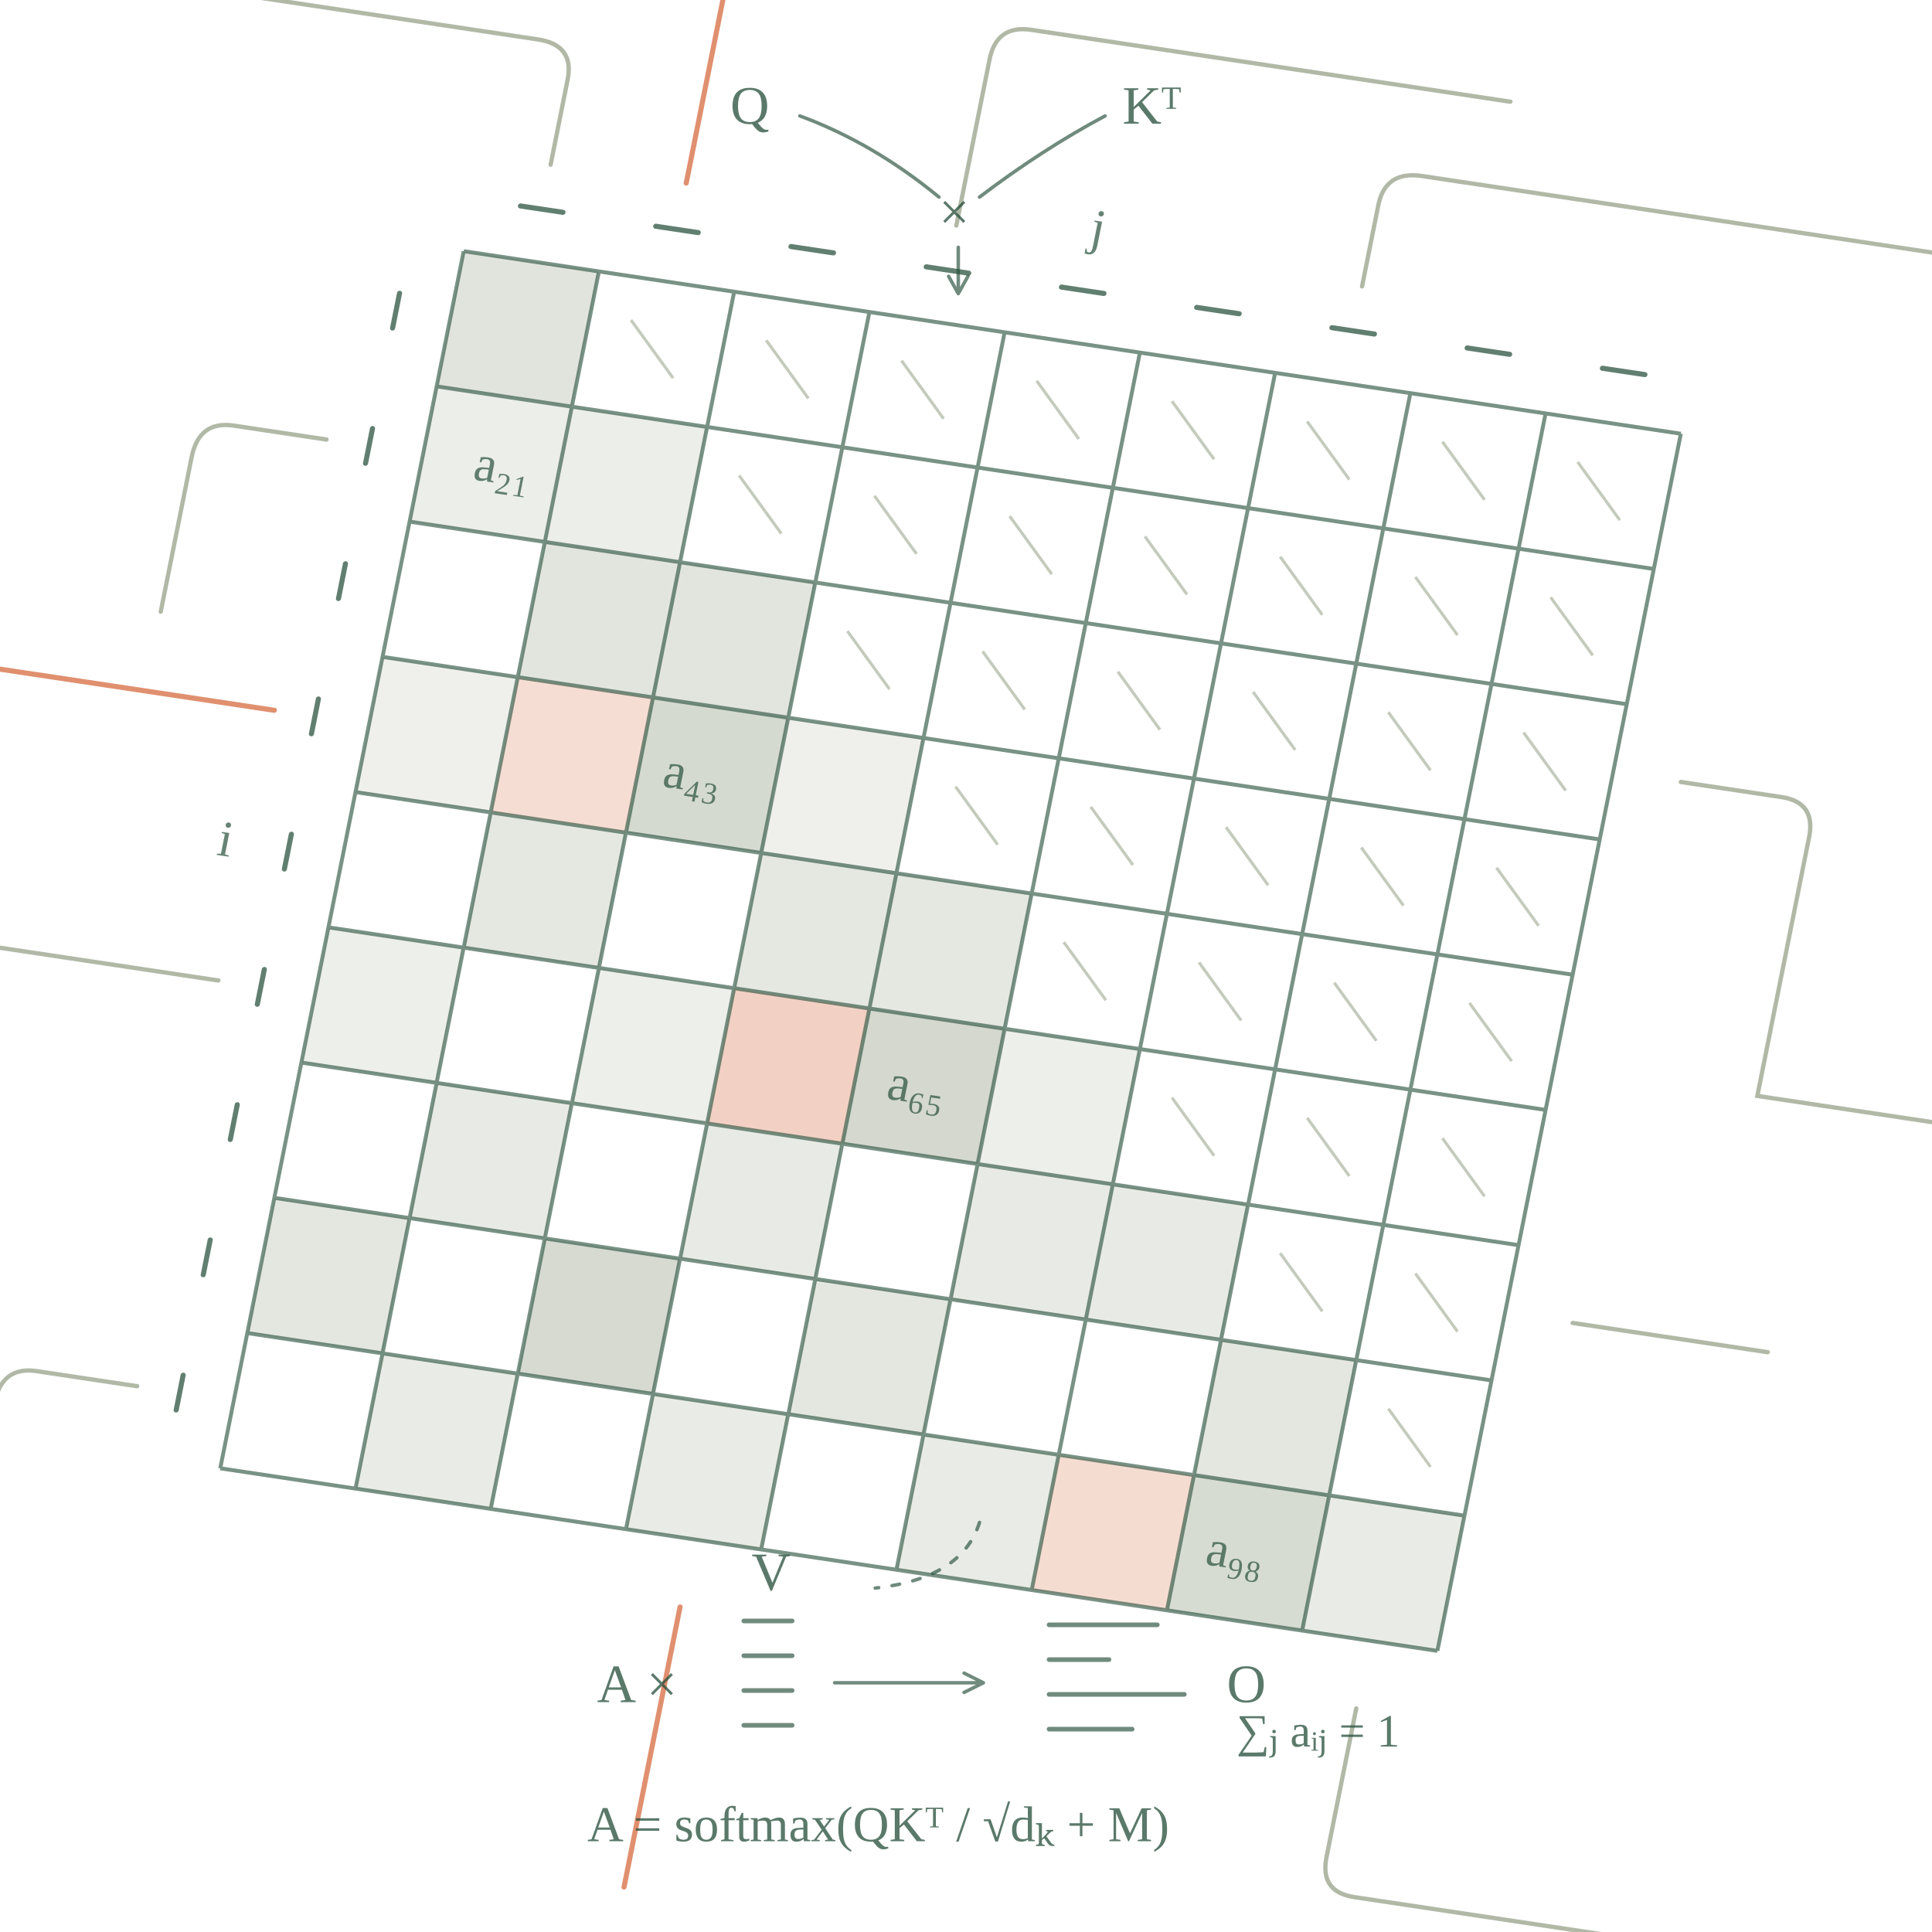
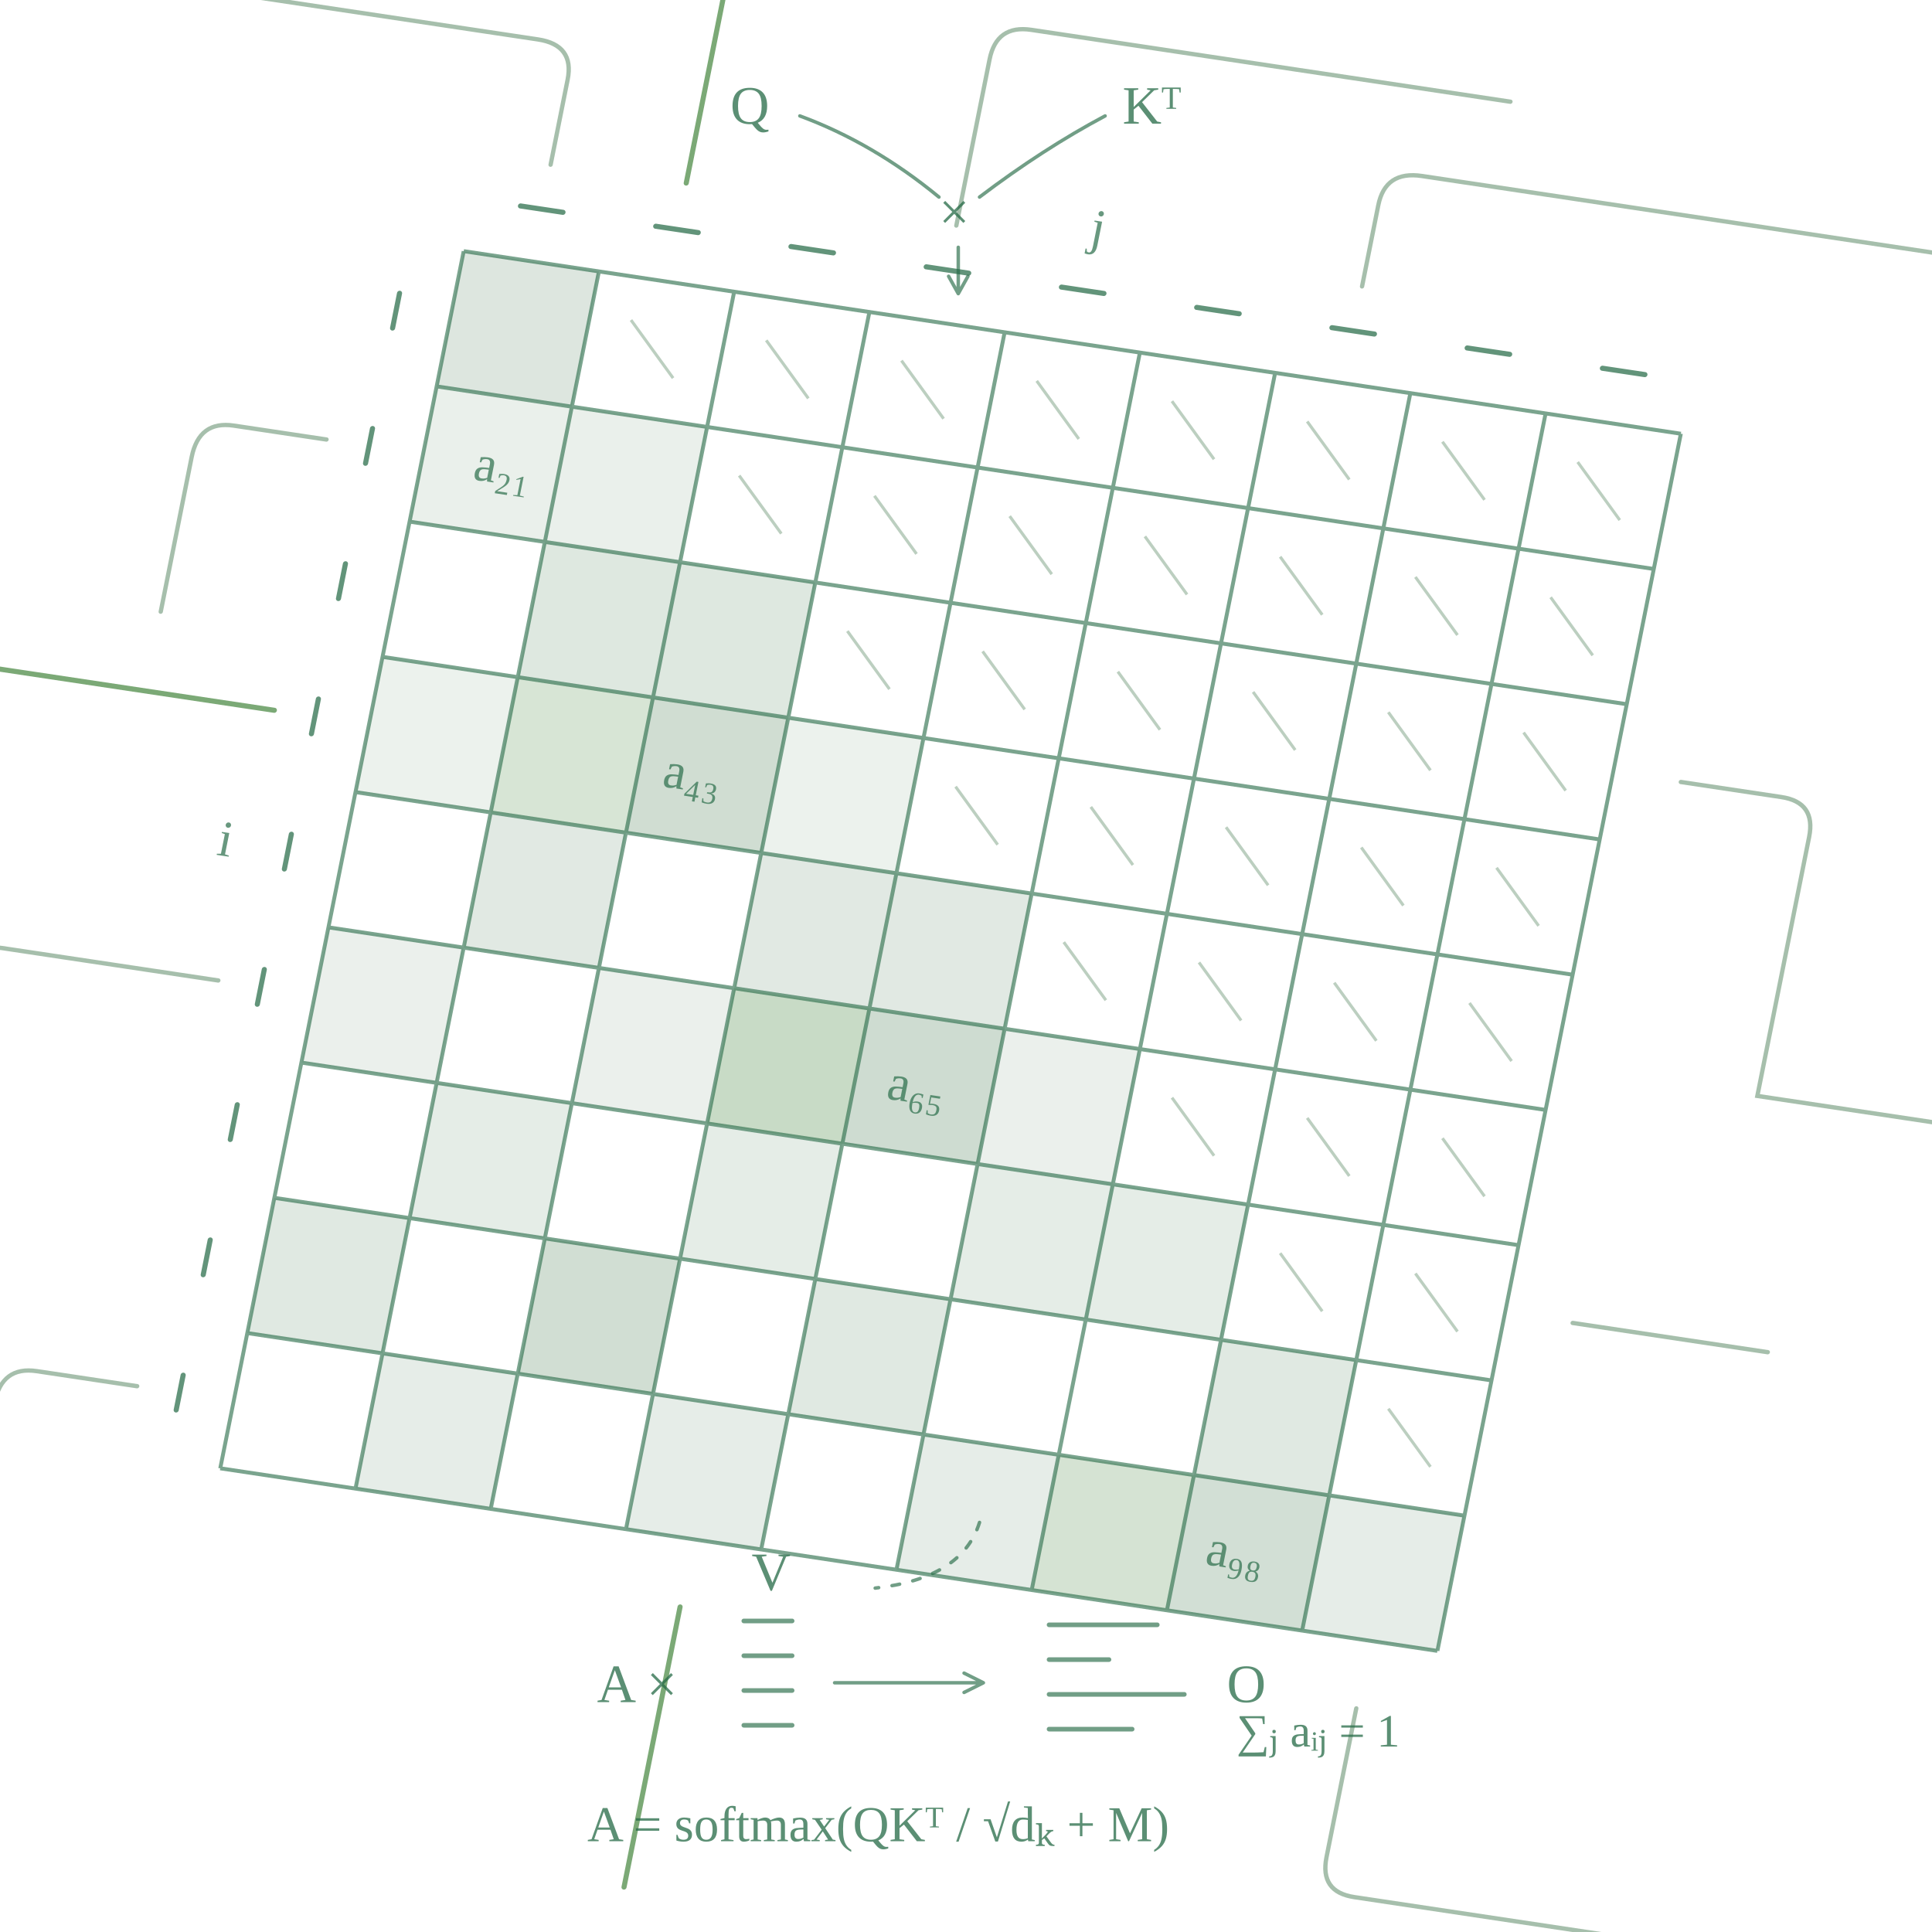
<svg xmlns="http://www.w3.org/2000/svg" viewBox="0 0 1000 1000" fill="none">
  <g transform="matrix(1 .15 -.2 1 240 130)">
-     <g fill="#879477">
+     <g fill="#779d7f">
      <path d="M0 0h70v70H0z" opacity=".25" />
      <path d="M0 70h70v70H0zM70 70h70v70H70z" opacity=".16" />
      <path d="M70 140h70v70H70zM140 140h70v70H140z" opacity=".24" />
      <path d="M0 210h70v70H0zM210 210h70v70H210z" opacity=".14" />
      <path d="M140 210h70v70H140z" opacity=".35" />
      <path d="M70 280h70v70H70zM210 280h70v70H210zM280 280h70v70H280z" opacity=".22" />
      <path d="M0 350h70v70H0zM140 350h70v70H140zM350 350h70v70H350z" opacity=".15" />
      <path d="M280 350h70v70H280z" opacity=".36" />
      <path d="M70 420h70v70H70zM210 420h70v70H210zM350 420h70v70H350zM420 420h70v70H420z" opacity=".19" />
      <path d="M0 490h70v70H0zM280 490h70v70H280zM490 490h70v70H490z" opacity=".23" />
      <path d="M140 490h70v70H140z" opacity=".34" />
      <path d="M70 560h70v70H70zM210 560h70v70H210zM350 560h70v70H350zM560 560h70v70H560z" opacity=".18" />
      <path d="M490 560h70v70H490z" opacity=".33" />
    </g>
-     <g fill="#d66b3f">
+     <g fill="#4f8c48">
      <path d="M70 210h70v70H70z" opacity=".23" />
      <path d="M210 350h70v70H210z" opacity=".31" />
      <path d="M420 560h70v70H420z" opacity=".24" />
    </g>
-     <g stroke="#264f3b" stroke-width="2" opacity=".62">
+     <g stroke="#286c48" stroke-width="2" opacity=".62">
      <path d="M0 0V630M70 0V630M140 0V630M210 0V630M280 0V630M350 0V630M420 0V630M490 0V630M560 0V630M630 0V630" />
      <path d="M0 0H630M0 70H630M0 140H630M0 210H630M0 280H630M0 350H630M0 420H630M0 490H630M0 560H630M0 630H630" />
    </g>
-     <g stroke="#264f3b" stroke-width="2.6" stroke-linecap="round" opacity=".73">
+     <g stroke="#286c48" stroke-width="2.6" stroke-linecap="round" opacity=".73">
      <path d="M24-27H46M94-27H116M164-27H186M234-27H256M304-27H326M374-27H396M444-27H466M514-27H536M584-27H606" />
      <path d="M-28 26V44M-28 96V114M-28 166V184M-28 236V254M-28 306V324M-28 376V394M-28 446V464M-28 516V534M-28 586V604" />
    </g>
-     <g stroke="#879477" stroke-width="2.2" stroke-linecap="round" opacity=".65">
+     <g stroke="#779d7f" stroke-width="2.2" stroke-linecap="round" opacity=".65">
      <path d="M35-50V-94Q35-112 16-112H-165M245-50V-136Q245-154 263-154H511M455-50V-92Q455-110 474-110H758" />
      <path d="M-50 105H-98Q-116 105-116 124V204M-50 385H-162Q-181 385-181 405V540M-50 595H-102Q-120 595-120 614V818" />
      <path d="M665 175H717Q735 175 735 193V327H843M665 455H766M595 665V742Q595 760 613 760H819" />
    </g>
-     <path d="M-193 245H-49M105-51V-180M245 665V810" stroke="#d66b3f" stroke-width="2.6" stroke-linecap="round" opacity=".75" />
-     <g stroke="#879477" stroke-width="1.5" opacity=".49">
+     <path d="M-193 245H-49M105-51V-180M245 665V810" stroke="#4f8c48" stroke-width="2.6" stroke-linecap="round" opacity=".75" />
+     <g stroke="#779d7f" stroke-width="1.5" opacity=".49">
      <path d="m91 22 27 26m43-26 27 26m43-26 27 26m43-26 27 26m43-26 27 26m43-26 27 26m43-26 27 26m43-26 27 26" />
      <path d="m161 92 27 26m43-26 27 26m43-26 27 26m43-26 27 26m43-26 27 26m43-26 27 26m43-26 27 26" />
      <path d="m231 162 27 26m43-26 27 26m43-26 27 26m43-26 27 26m43-26 27 26m43-26 27 26" />
      <path d="m301 232 27 26m43-26 27 26m43-26 27 26m43-26 27 26m43-26 27 26" />
      <path d="m371 302 27 26m43-26 27 26m43-26 27 26m43-26 27 26m-167 44 27 26m43-26 27 26m43-26 27 26m-97 44 27 26m43-26 27 26m-27 44 27 26" />
    </g>
-     <g fill="#264f3b" font-family="Georgia, 'Times New Roman', serif" font-size="26" opacity=".7">
+     <g fill="#286c48" font-family="Georgia, 'Times New Roman', serif" font-size="26" opacity=".7">
      <text x="27" y="114">a₂₁</text>
      <text x="153" y="254">a₄₃</text>
      <text x="297" y="394">a₆₅</text>
      <text x="504" y="604">a₉₈</text>
      <text x="313" y="-51">j</text>
      <text x="-64" y="322">i</text>
    </g>
  </g>
-   <g stroke="#264f3b" stroke-width="1.8" stroke-linecap="round" stroke-linejoin="round" opacity=".66">
+   <g stroke="#286c48" stroke-width="1.8" stroke-linecap="round" stroke-linejoin="round" opacity=".66">
    <path d="M414 60q38 14 72 42M572 60q-32 17-65 42M496 128v24m-5-9 5 9 5-9" />
    <path d="M385 839h25m-25 18h25m-25 18h25m-25 18h25" stroke-width="2.4" />
    <path d="M432 871H509m-10-5 10 5-10 5" />
    <path d="M543 841h56m-56 18h31m-31 18h70m-70 18h43" stroke-width="2.4" />
    <path d="M507 788q-9 29-54 34" stroke-dasharray="4 7" />
  </g>
-   <g fill="#264f3b" font-family="Georgia, 'Times New Roman', serif" font-size="28" opacity=".76">
+   <g fill="#286c48" font-family="Georgia, 'Times New Roman', serif" font-size="28" opacity=".76">
    <text x="378" y="64">Q</text>
    <text x="581" y="64">Kᵀ</text>
    <text x="486" y="119">×</text>
    <text x="309" y="881">A ×</text>
    <text x="389" y="823">V</text>
    <text x="635" y="881">O</text>
    <text x="304" y="953" font-size="26">A = softmax(QKᵀ / √dₖ + M)</text>
    <text x="640" y="904" font-size="24">∑ⱼ aᵢⱼ = 1</text>
  </g>
</svg>
